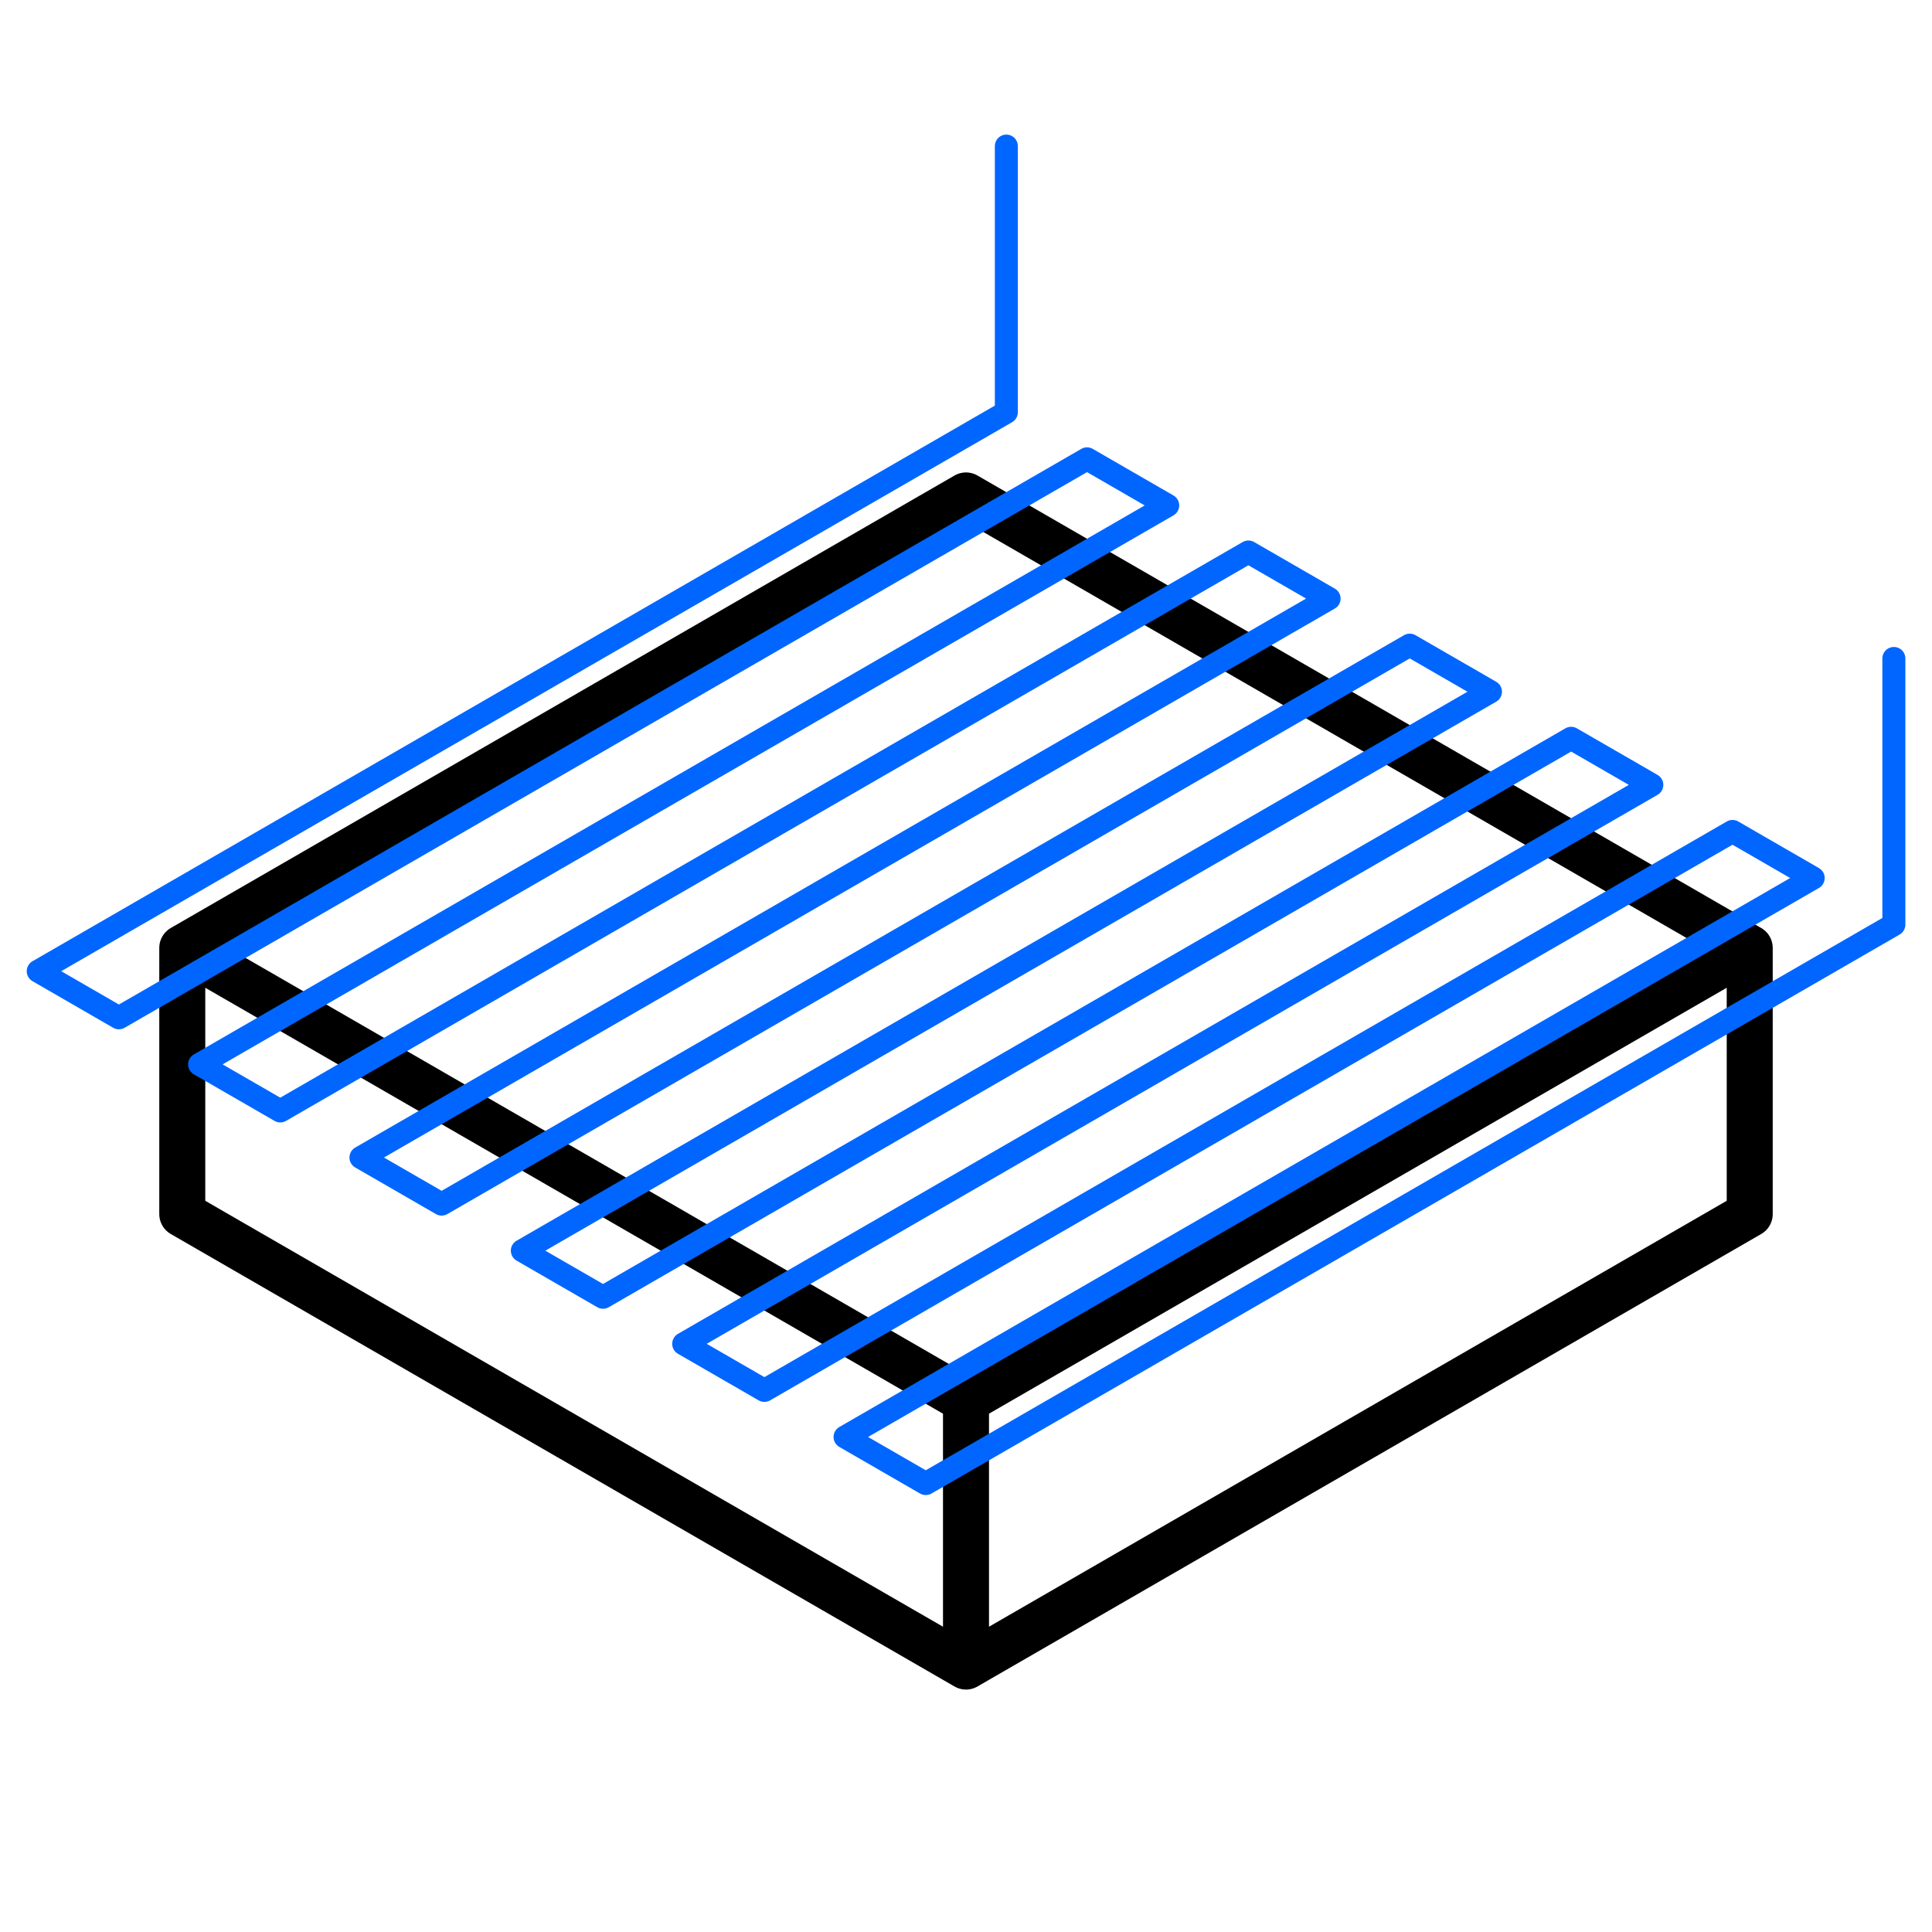
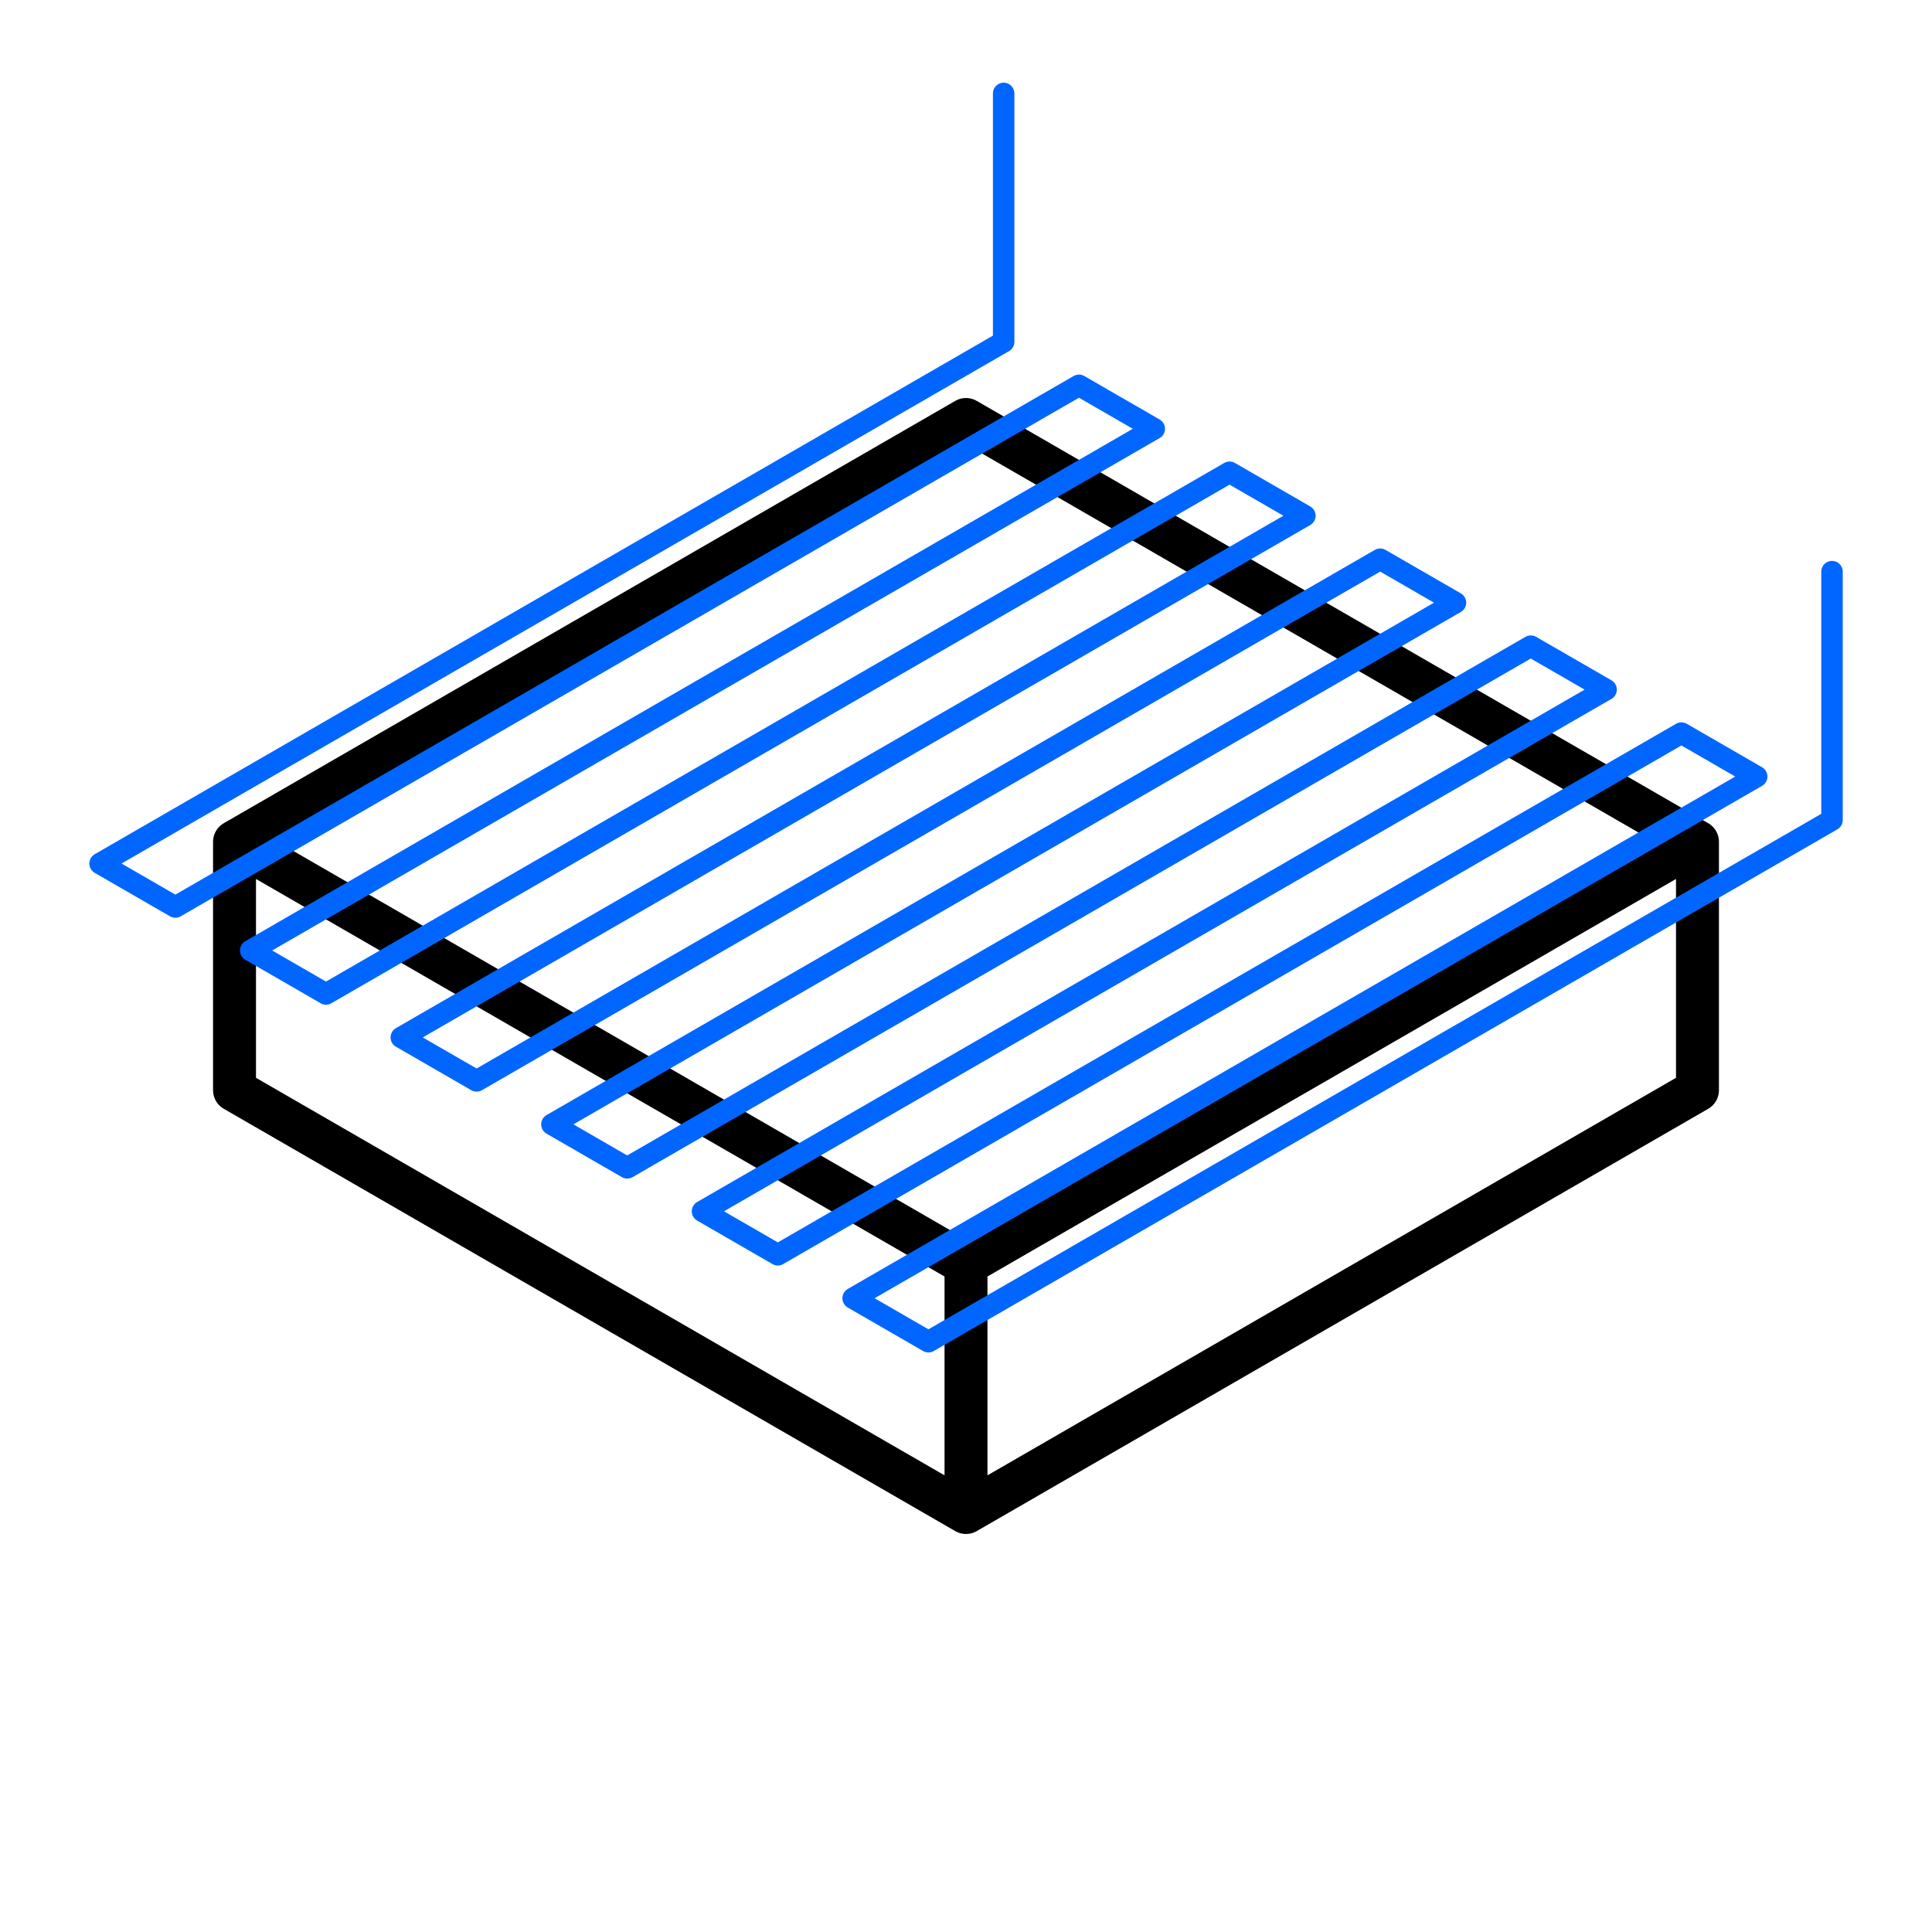
- <svg xmlns="http://www.w3.org/2000/svg" viewBox="3 3 84 74" height="375px" width="375px">
+ <svg xmlns="http://www.w3.org/2000/svg" viewBox="0 0 90 80" preserveAspectRatio="xMinYMin meet" height="375px" width="375px">
  <g fill="none" stroke-linecap="round" stroke-linejoin="round">
    <path stroke="#000" stroke-width="2" d="M10.925 39.214 45 58.887M45 70.459V58.887L79.075 39.214V50.786L45 70.459 10.925 50.786V39.214L45 19.541 79.075 39.214M79.075 39.214 45 58.887 10.925 39.214 45 19.541Z" />
    <path stroke="#0066ff" stroke-width="1" d="M46.754 15.924 4.662 40.226 8.169 42.252 50.262 17.95l3.508 2.025 -42.092 24.302 3.508 2.025 42.092 -24.302 3.508 2.025 -42.092 24.302 3.508 2.025 42.092 -24.302 3.508 2.025 -42.092 24.302 3.508 2.025 42.092 -24.302 3.508 2.025 -42.092 24.302 3.508 2.025 42.092 -24.302 3.508 2.025 -42.092 24.302 3.508 2.025 42.092 -24.302V26.629M46.754 4.352V15.924" />
  </g>
</svg>
